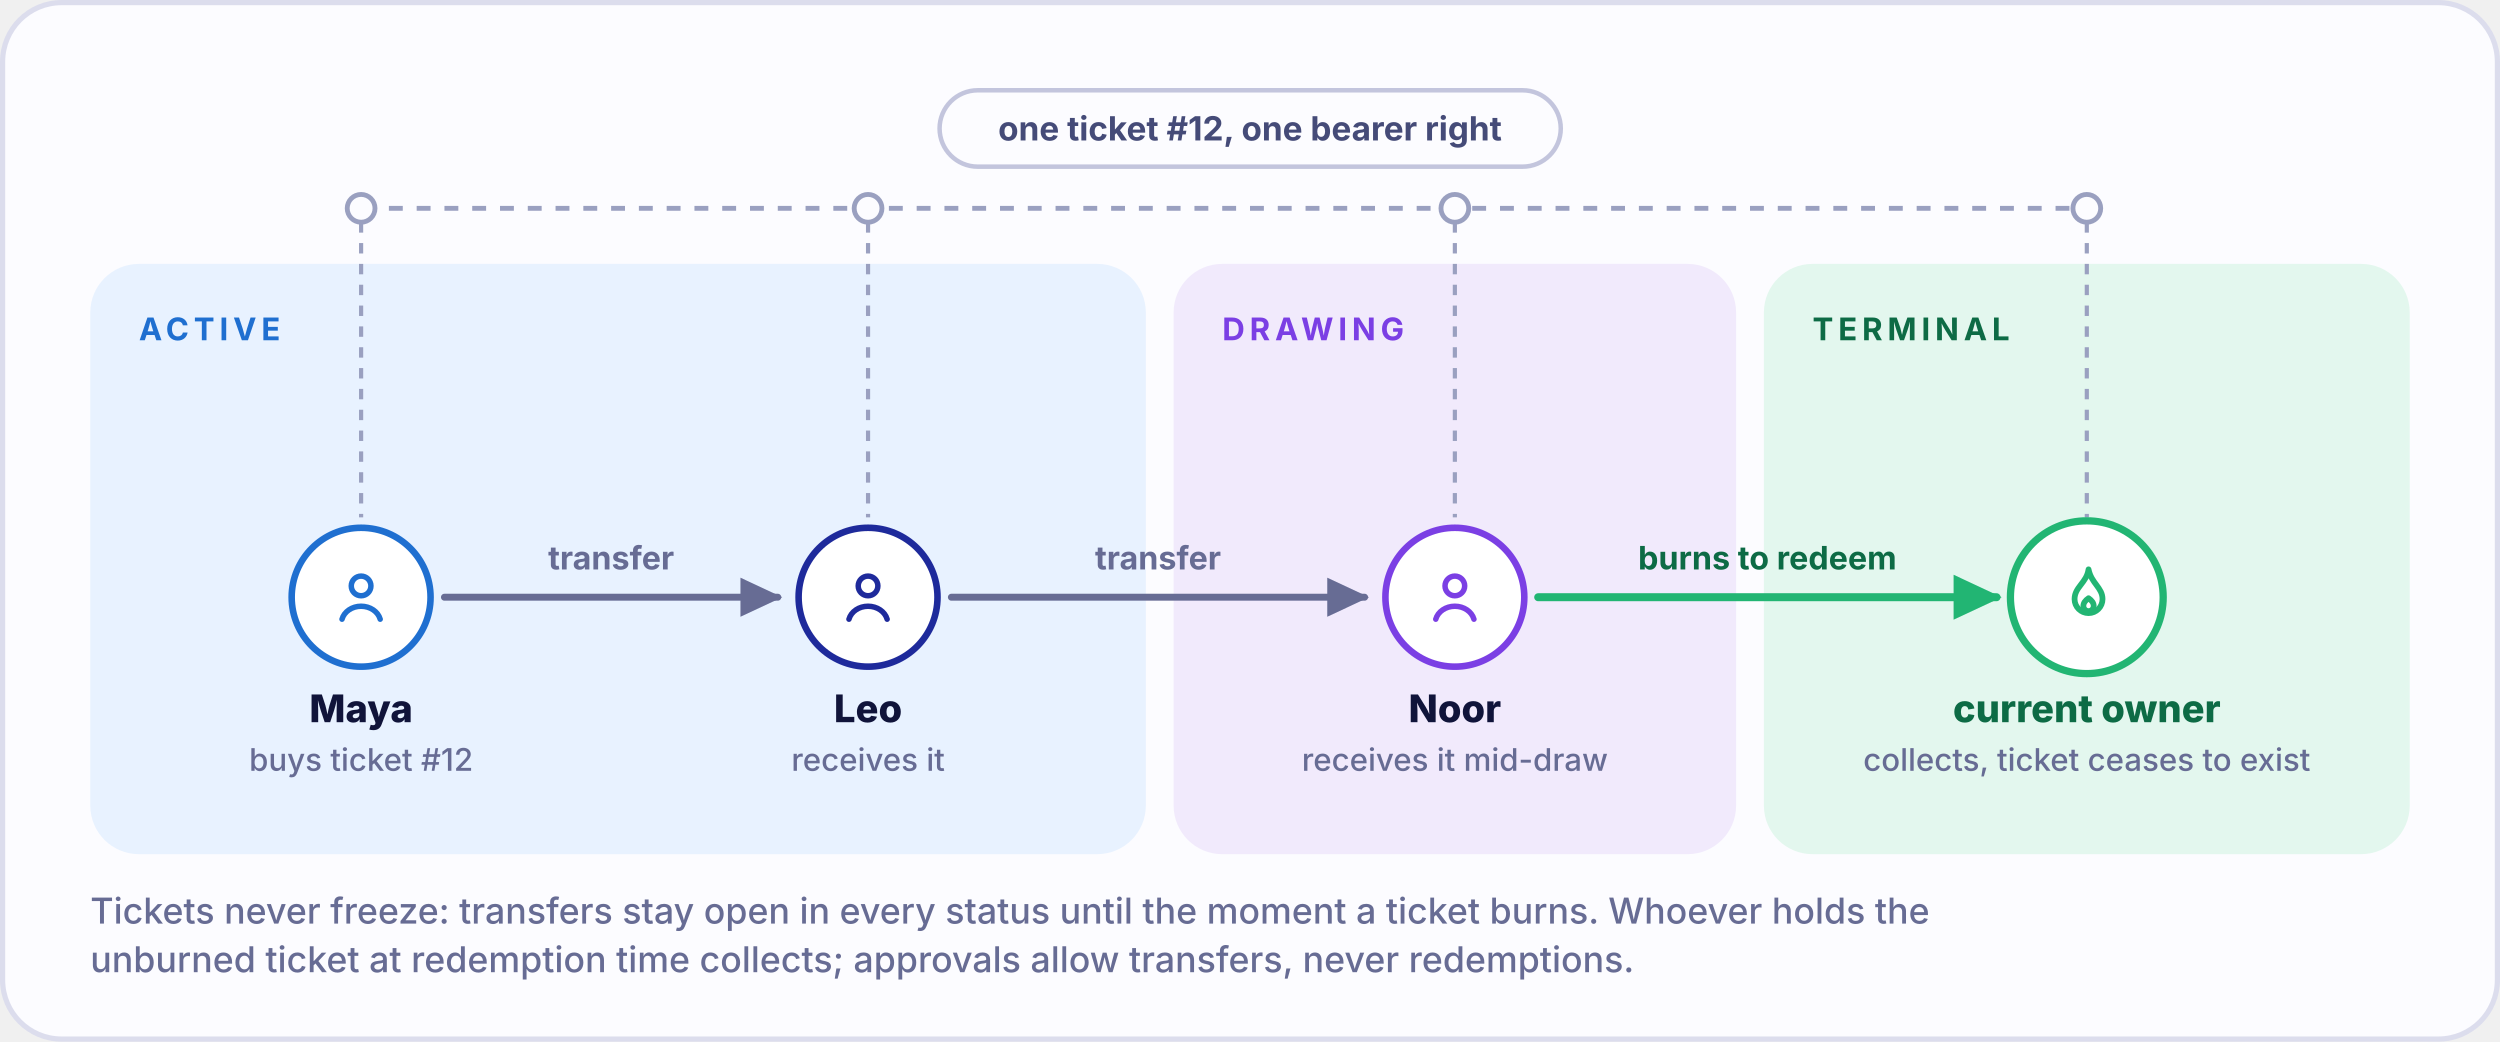
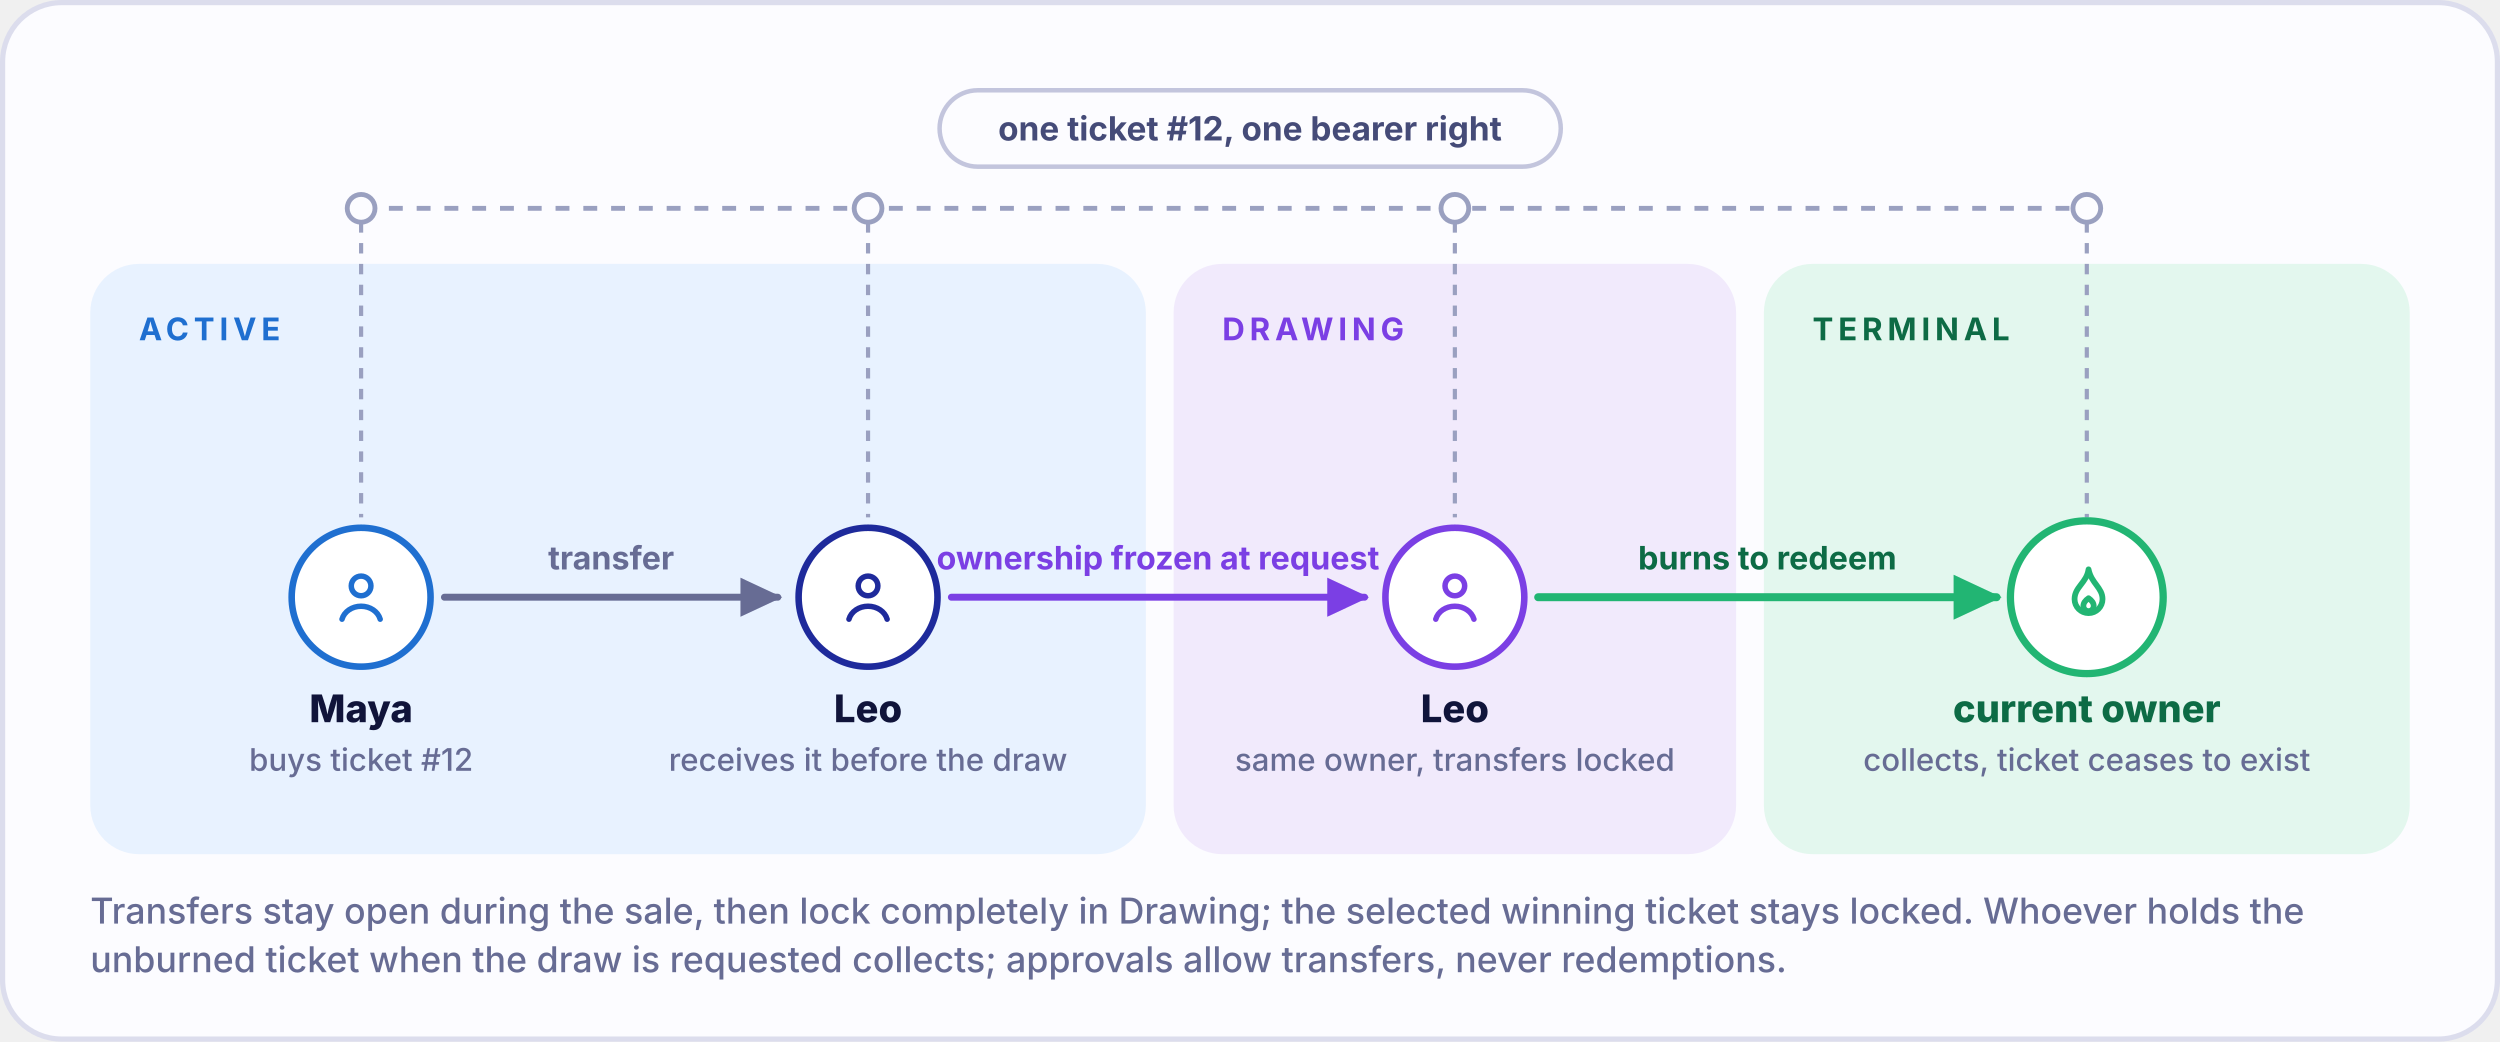
<svg xmlns="http://www.w3.org/2000/svg" role="img" aria-labelledby="f06-title f06-desc" viewBox="0 0 720 300" font-family="Inter,'Helvetica Neue',Arial,sans-serif">
  <defs>
    <marker id="f06m676c94" viewBox="0 0 10 10" refX="8.4" refY="5" markerWidth="6.4" markerHeight="6.4" orient="auto-start-reverse">
      <path d="M 0 0.6 L 9.4 5 L 0 9.4 z" fill="#676c94" />
+     </marker>
+     <marker id="f06m7b3fe4" viewBox="0 0 10 10" refX="8.4" refY="5" markerWidth="6.4" markerHeight="6.4" orient="auto-start-reverse">
+       <path d="M 0 0.6 L 9.4 5 L 0 9.4 z" fill="#7b3fe4" />
    </marker>
    <marker id="f06m22b573" viewBox="0 0 10 10" refX="8.4" refY="5" markerWidth="6.4" markerHeight="6.4" orient="auto-start-reverse">
      <path d="M 0 0.6 L 9.4 5 L 0 9.4 z" fill="#22b573" />
    </marker>
  </defs>
  <rect x="0.75" y="0.75" width="718.5" height="298.5" rx="17" fill="#fcfcff" stroke="#dcdded" stroke-width="1.5" />
  <rect x="26" y="76" width="304" height="170" rx="14" fill="#e8f2ff" />
  <text x="40" y="98" text-anchor="start" font-family="Inter,'Helvetica Neue',Arial,sans-serif" font-size="9" font-weight="750" letter-spacing="1.4" fill="#1f6fd0">ACTIVE</text>
  <rect x="338" y="76" width="162" height="170" rx="14" fill="#f1eafc" />
  <text x="352" y="98" text-anchor="start" font-family="Inter,'Helvetica Neue',Arial,sans-serif" font-size="9" font-weight="750" letter-spacing="1.4" fill="#7b3fe4">DRAWING</text>
  <rect x="508" y="76" width="186" height="170" rx="14" fill="#e3f7ee" />
  <text x="522" y="98" text-anchor="start" font-family="Inter,'Helvetica Neue',Arial,sans-serif" font-size="9" font-weight="750" letter-spacing="1.4" fill="#0d6b45">TERMINAL</text>
  <line x1="104" y1="60" x2="601" y2="60" stroke="#9aa0c0" stroke-width="1.4" stroke-dasharray="4 4" />
  <g>
    <rect x="270.6" y="26" width="178.9" height="22" rx="11" fill="#fcfcff" stroke="#c3c5dd" stroke-width="1.3" />
    <text x="360" y="40.456" text-anchor="middle" font-family="Inter,'Helvetica Neue',Arial,sans-serif" font-size="9.6" font-weight="700" fill="#454b78">one ticket #12, one bearer right</text>
  </g>
  <circle cx="104" cy="60" r="4" fill="#fcfcff" stroke="#9aa0c0" stroke-width="1.4" />
  <line x1="104" y1="64" x2="104" y2="149" stroke="#9aa0c0" stroke-width="1.2" stroke-dasharray="3 3" />
  <circle cx="250" cy="60" r="4" fill="#fcfcff" stroke="#9aa0c0" stroke-width="1.4" />
  <line x1="250" y1="64" x2="250" y2="149" stroke="#9aa0c0" stroke-width="1.2" stroke-dasharray="3 3" />
  <circle cx="419" cy="60" r="4" fill="#fcfcff" stroke="#9aa0c0" stroke-width="1.4" />
  <line x1="419" y1="64" x2="419" y2="149" stroke="#9aa0c0" stroke-width="1.2" stroke-dasharray="3 3" />
  <circle cx="601" cy="60" r="4" fill="#fcfcff" stroke="#9aa0c0" stroke-width="1.4" />
  <line x1="601" y1="64" x2="601" y2="149" stroke="#9aa0c0" stroke-width="1.2" stroke-dasharray="3 3" />
  <circle cx="104" cy="172" r="20" fill="#ffffff" stroke="#1f6fd0" stroke-width="1.9" />
  <g transform="translate(94 162) scale(0.833)" stroke="#1f6fd0" fill="none" stroke-width="1.9" stroke-linecap="round" stroke-linejoin="round" color="#1f6fd0">
    <circle cx="12" cy="8.1" r="3.4" />
    <path d="M5.4 19.6a6.8 5.9 0 0 1 13.2 0" />
  </g>
  <text x="104" y="208" text-anchor="middle" font-family="Inter,'Helvetica Neue',Arial,sans-serif" font-size="11" font-weight="780" fill="#10143a">Maya</text>
  <text x="104" y="222" text-anchor="middle" font-family="Inter,'Helvetica Neue',Arial,sans-serif" font-size="9" font-weight="550" fill="#676c94">buys ticket #12</text>
  <line x1="128" y1="172" x2="224" y2="172" stroke="#676c94" stroke-width="2" stroke-linecap="round" marker-end="url(#f06m676c94)" />
  <text x="176" y="164" text-anchor="middle" font-family="Inter,'Helvetica Neue',Arial,sans-serif" font-size="9.3" font-weight="700" fill="#676c94">transfer</text>
  <circle cx="250" cy="172" r="20" fill="#ffffff" stroke="#1e2a9b" stroke-width="1.9" />
  <g transform="translate(240 162) scale(0.833)" stroke="#1e2a9b" fill="none" stroke-width="1.9" stroke-linecap="round" stroke-linejoin="round" color="#1e2a9b">
    <circle cx="12" cy="8.1" r="3.4" />
    <path d="M5.4 19.6a6.8 5.9 0 0 1 13.2 0" />
  </g>
  <text x="250" y="208" text-anchor="middle" font-family="Inter,'Helvetica Neue',Arial,sans-serif" font-size="11" font-weight="780" fill="#10143a">Leo</text>
-   <text x="250" y="222" text-anchor="middle" font-family="Inter,'Helvetica Neue',Arial,sans-serif" font-size="9" font-weight="550" fill="#676c94">receives it</text>
-   <line x1="274" y1="172" x2="393" y2="172" stroke="#676c94" stroke-width="2" stroke-linecap="round" marker-end="url(#f06m676c94)" />
-   <text x="333.5" y="164" text-anchor="middle" font-family="Inter,'Helvetica Neue',Arial,sans-serif" font-size="9.3" font-weight="700" fill="#676c94">transfer</text>
+   <text x="250" y="222" text-anchor="middle" font-family="Inter,'Helvetica Neue',Arial,sans-serif" font-size="9" font-weight="550" fill="#676c94">receives it before the draw</text>
+   <line x1="274" y1="172" x2="393" y2="172" stroke="#7b3fe4" stroke-width="2" stroke-linecap="round" marker-end="url(#f06m7b3fe4)" />
+   <text x="333.5" y="164" text-anchor="middle" font-family="Inter,'Helvetica Neue',Arial,sans-serif" font-size="9.3" font-weight="700" fill="#7b3fe4">ownership frozen at request</text>
  <circle cx="419" cy="172" r="20" fill="#ffffff" stroke="#7b3fe4" stroke-width="1.9" />
  <g transform="translate(409 162) scale(0.833)" stroke="#7b3fe4" fill="none" stroke-width="1.9" stroke-linecap="round" stroke-linejoin="round" color="#7b3fe4">
    <circle cx="12" cy="8.1" r="3.4" />
    <path d="M5.4 19.6a6.8 5.9 0 0 1 13.2 0" />
  </g>
-   <text x="419" y="208" text-anchor="middle" font-family="Inter,'Helvetica Neue',Arial,sans-serif" font-size="11" font-weight="780" fill="#10143a">Noor</text>
-   <text x="419" y="222" text-anchor="middle" font-family="Inter,'Helvetica Neue',Arial,sans-serif" font-size="9" font-weight="550" fill="#676c94">receives it mid-draw</text>
+   <text x="419" y="208" text-anchor="middle" font-family="Inter,'Helvetica Neue',Arial,sans-serif" font-size="11" font-weight="780" fill="#10143a">Leo</text>
+   <text x="419" y="222" text-anchor="middle" font-family="Inter,'Helvetica Neue',Arial,sans-serif" font-size="9" font-weight="550" fill="#676c94">same owner, transfers locked</text>
  <line x1="443" y1="172" x2="575" y2="172" stroke="#22b573" stroke-width="2.3" stroke-linecap="round" marker-end="url(#f06m22b573)" />
  <text x="509" y="164" text-anchor="middle" font-family="Inter,'Helvetica Neue',Arial,sans-serif" font-size="9.3" font-weight="700" fill="#0d6b45">burns to redeem</text>
  <circle cx="601" cy="172" r="22" fill="#ffffff" stroke="#22b573" stroke-width="2.1" />
  <g transform="translate(591 161) scale(0.875)" stroke="#22b573" fill="none" stroke-width="1.9" stroke-linecap="round" stroke-linejoin="round" color="#22b573">
    <path d="M12 3.4c.9 4.6 4.6 6 4.6 9.8a4.6 4.6 0 0 1-9.2 0c0-4 4-5.4 4.6-9.8Z" />
    <path d="M12 12.9c-1.1.75-1.7 1.6-1.7 2.55a1.7 1.7 0 0 0 3.4 0c0-.95-.6-1.8-1.7-2.55Z" />
  </g>
  <text x="601" y="208" text-anchor="middle" font-family="Inter,'Helvetica Neue',Arial,sans-serif" font-size="11" font-weight="780" fill="#0d6b45">current owner</text>
  <text x="601" y="222" text-anchor="middle" font-family="Inter,'Helvetica Neue',Arial,sans-serif" font-size="9" font-weight="550" fill="#676c94">collects, ticket ceases to exist</text>
-   <text x="26" y="266" text-anchor="start" font-family="Inter,'Helvetica Neue',Arial,sans-serif" font-size="10.3" font-weight="550" fill="#676c94">Tickets never freeze: transfers stay open in every status until the moment a ticket burns. Whoever holds the</text>
-   <text x="26" y="280" text-anchor="start" font-family="Inter,'Helvetica Neue',Arial,sans-serif" font-size="10.3" font-weight="550" fill="#676c94">unburned ticket at redemption time collects; approvals allow transfers, never redemptions.</text>
+   <text x="26" y="266" text-anchor="start" font-family="Inter,'Helvetica Neue',Arial,sans-serif" font-size="10.3" font-weight="550" fill="#676c94">Transfers stay open during the sale, then lock completely in Drawing; the selected winning ticket stays locked. Whoever holds the</text>
+   <text x="26" y="280" text-anchor="start" font-family="Inter,'Helvetica Neue',Arial,sans-serif" font-size="10.3" font-weight="550" fill="#676c94">unburned ticket when the draw is requested collects; approvals allow transfers, never redemptions.</text>
</svg>
